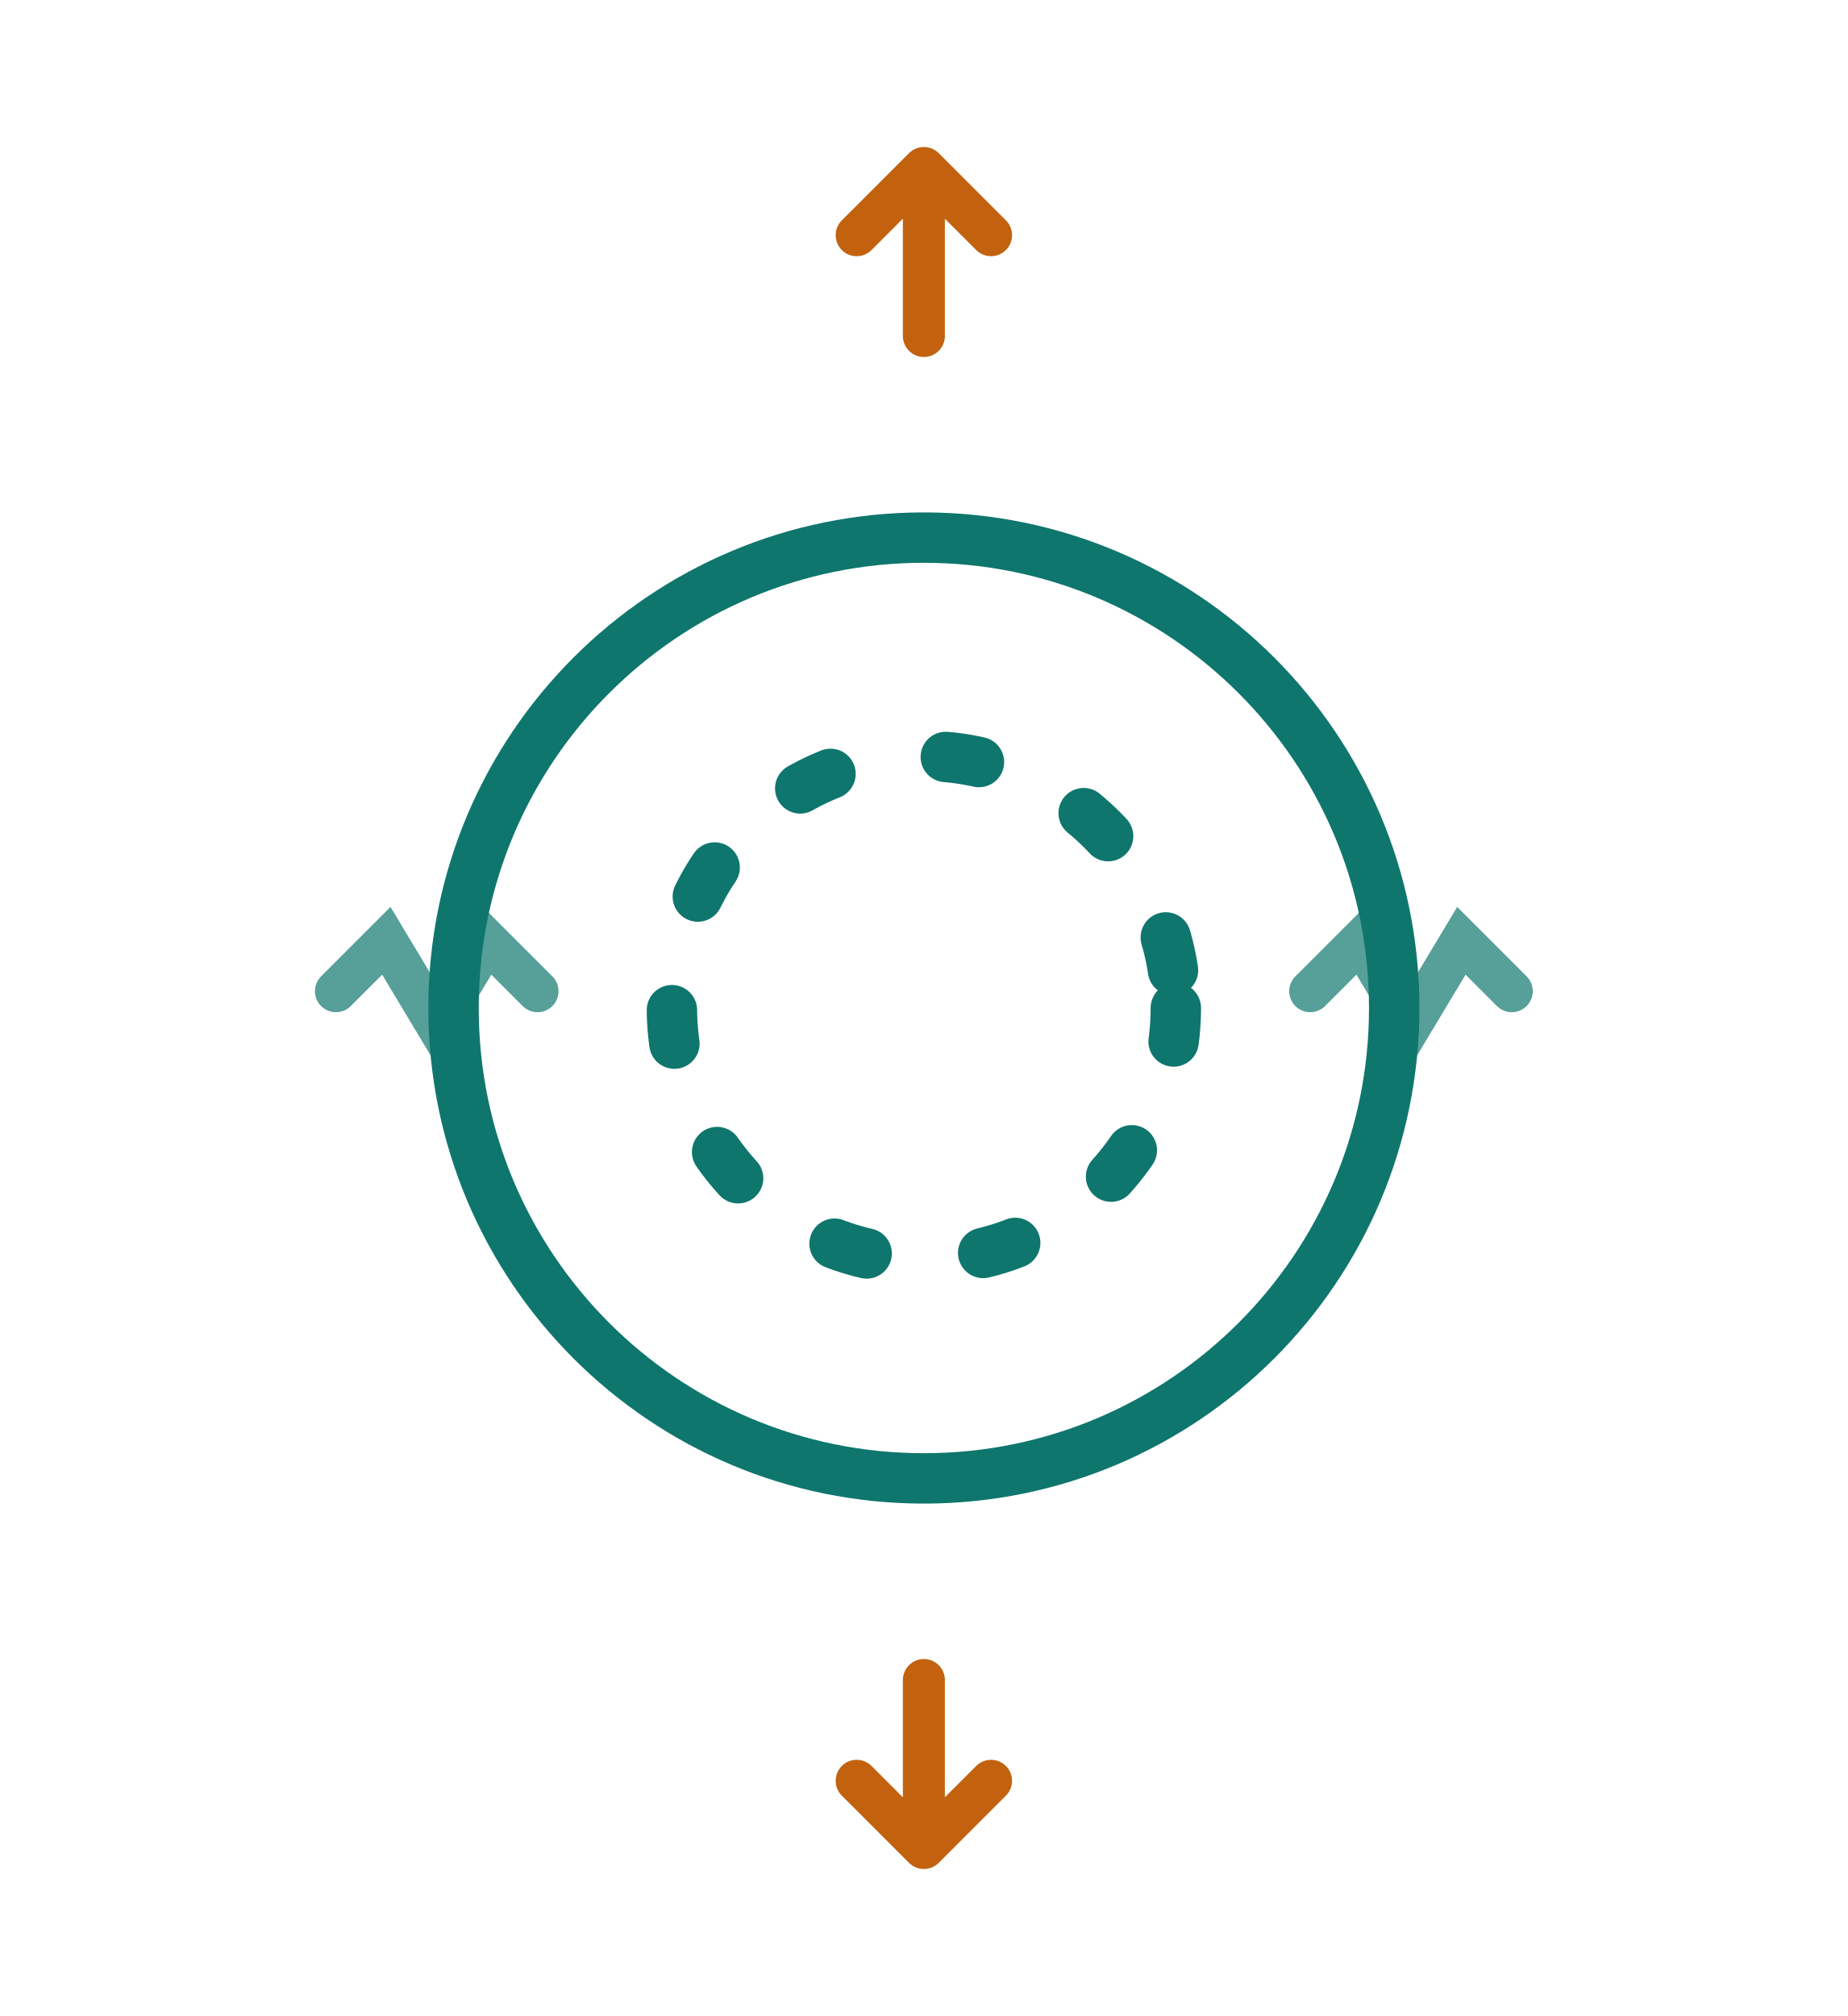
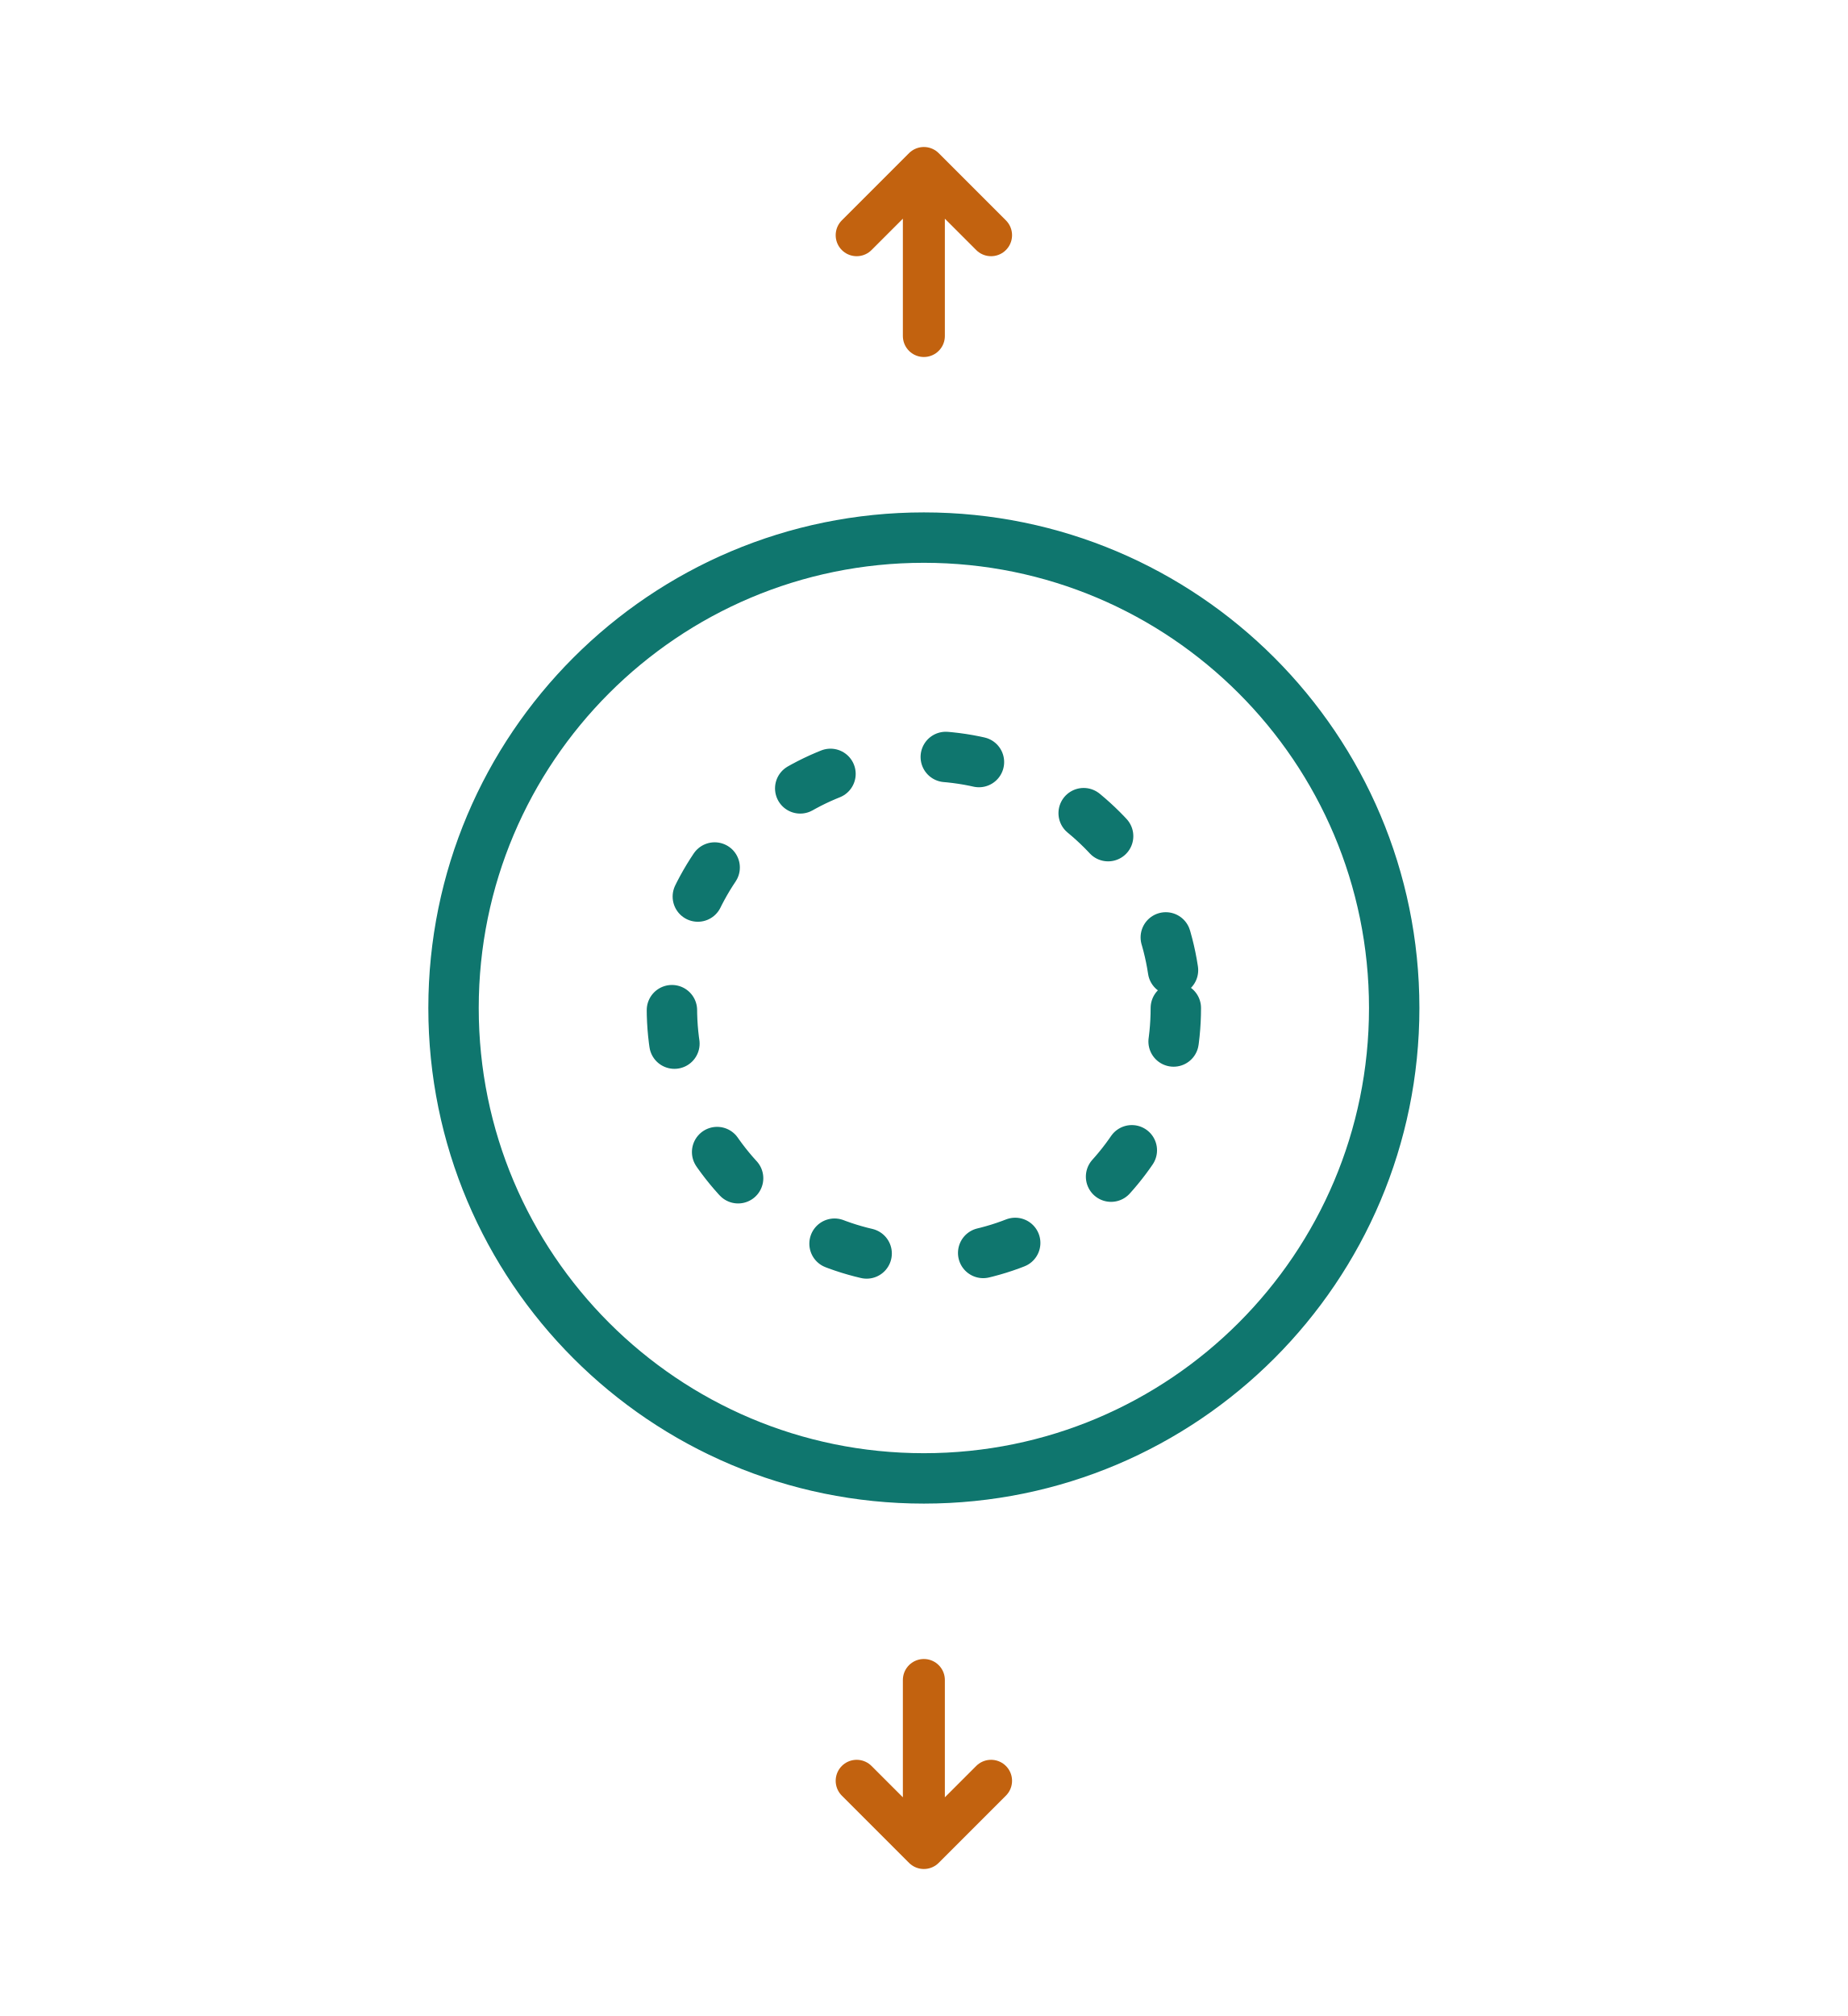
- <svg xmlns="http://www.w3.org/2000/svg" width="220" height="240" viewBox="0 0 220 240" fill="none">
-   <g stroke="#0f766e" stroke-width="6" stroke-linecap="round" stroke-linejoin="round">
+ <svg xmlns="http://www.w3.org/2000/svg" width="220" height="240" viewBox="0 0 220 240" fill="none" stroke-linecap="round" stroke-linejoin="round">
+   <g stroke="#0f766e" stroke-width="6" fill="none">
    <circle cx="110" cy="120" r="56" />
    <circle cx="110" cy="120" r="30" stroke-dasharray="4 14" />
  </g>
-   <g stroke="#c2620f" stroke-width="5" stroke-linecap="round" stroke-linejoin="round" fill="none">
+   <g stroke="#c2620f" stroke-width="5" fill="none">
    <path d="M110 40 L110 20 M102 28 L110 20 L118 28" />
    <path d="M110 200 L110 220 M102 212 L110 220 L118 212" />
  </g>
-   <g stroke="#0f766e" stroke-width="5" stroke-linecap="round" fill="none">
-     <path d="M40 118 L46 112 L52 122 L58 112 L64 118" opacity="0.7" />
-     <path d="M156 118 L162 112 L168 122 L174 112 L180 118" opacity="0.7" />
-   </g>
</svg>
